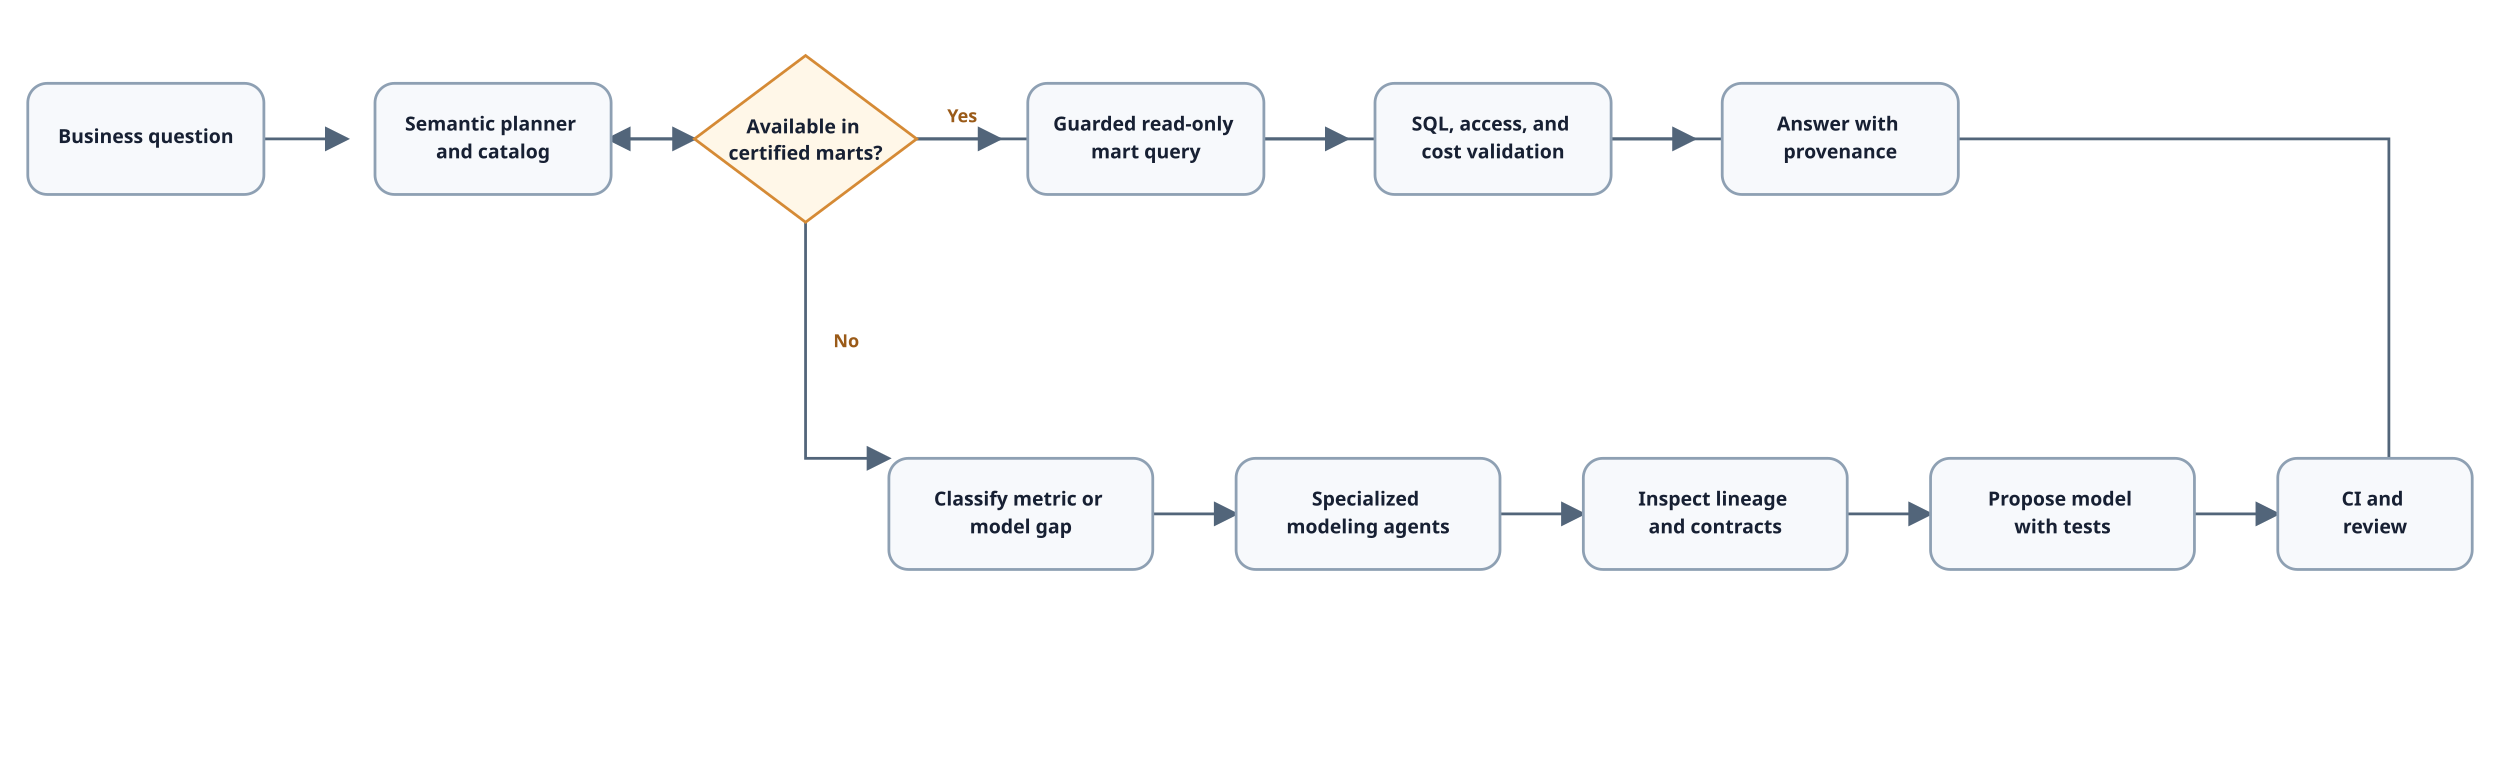
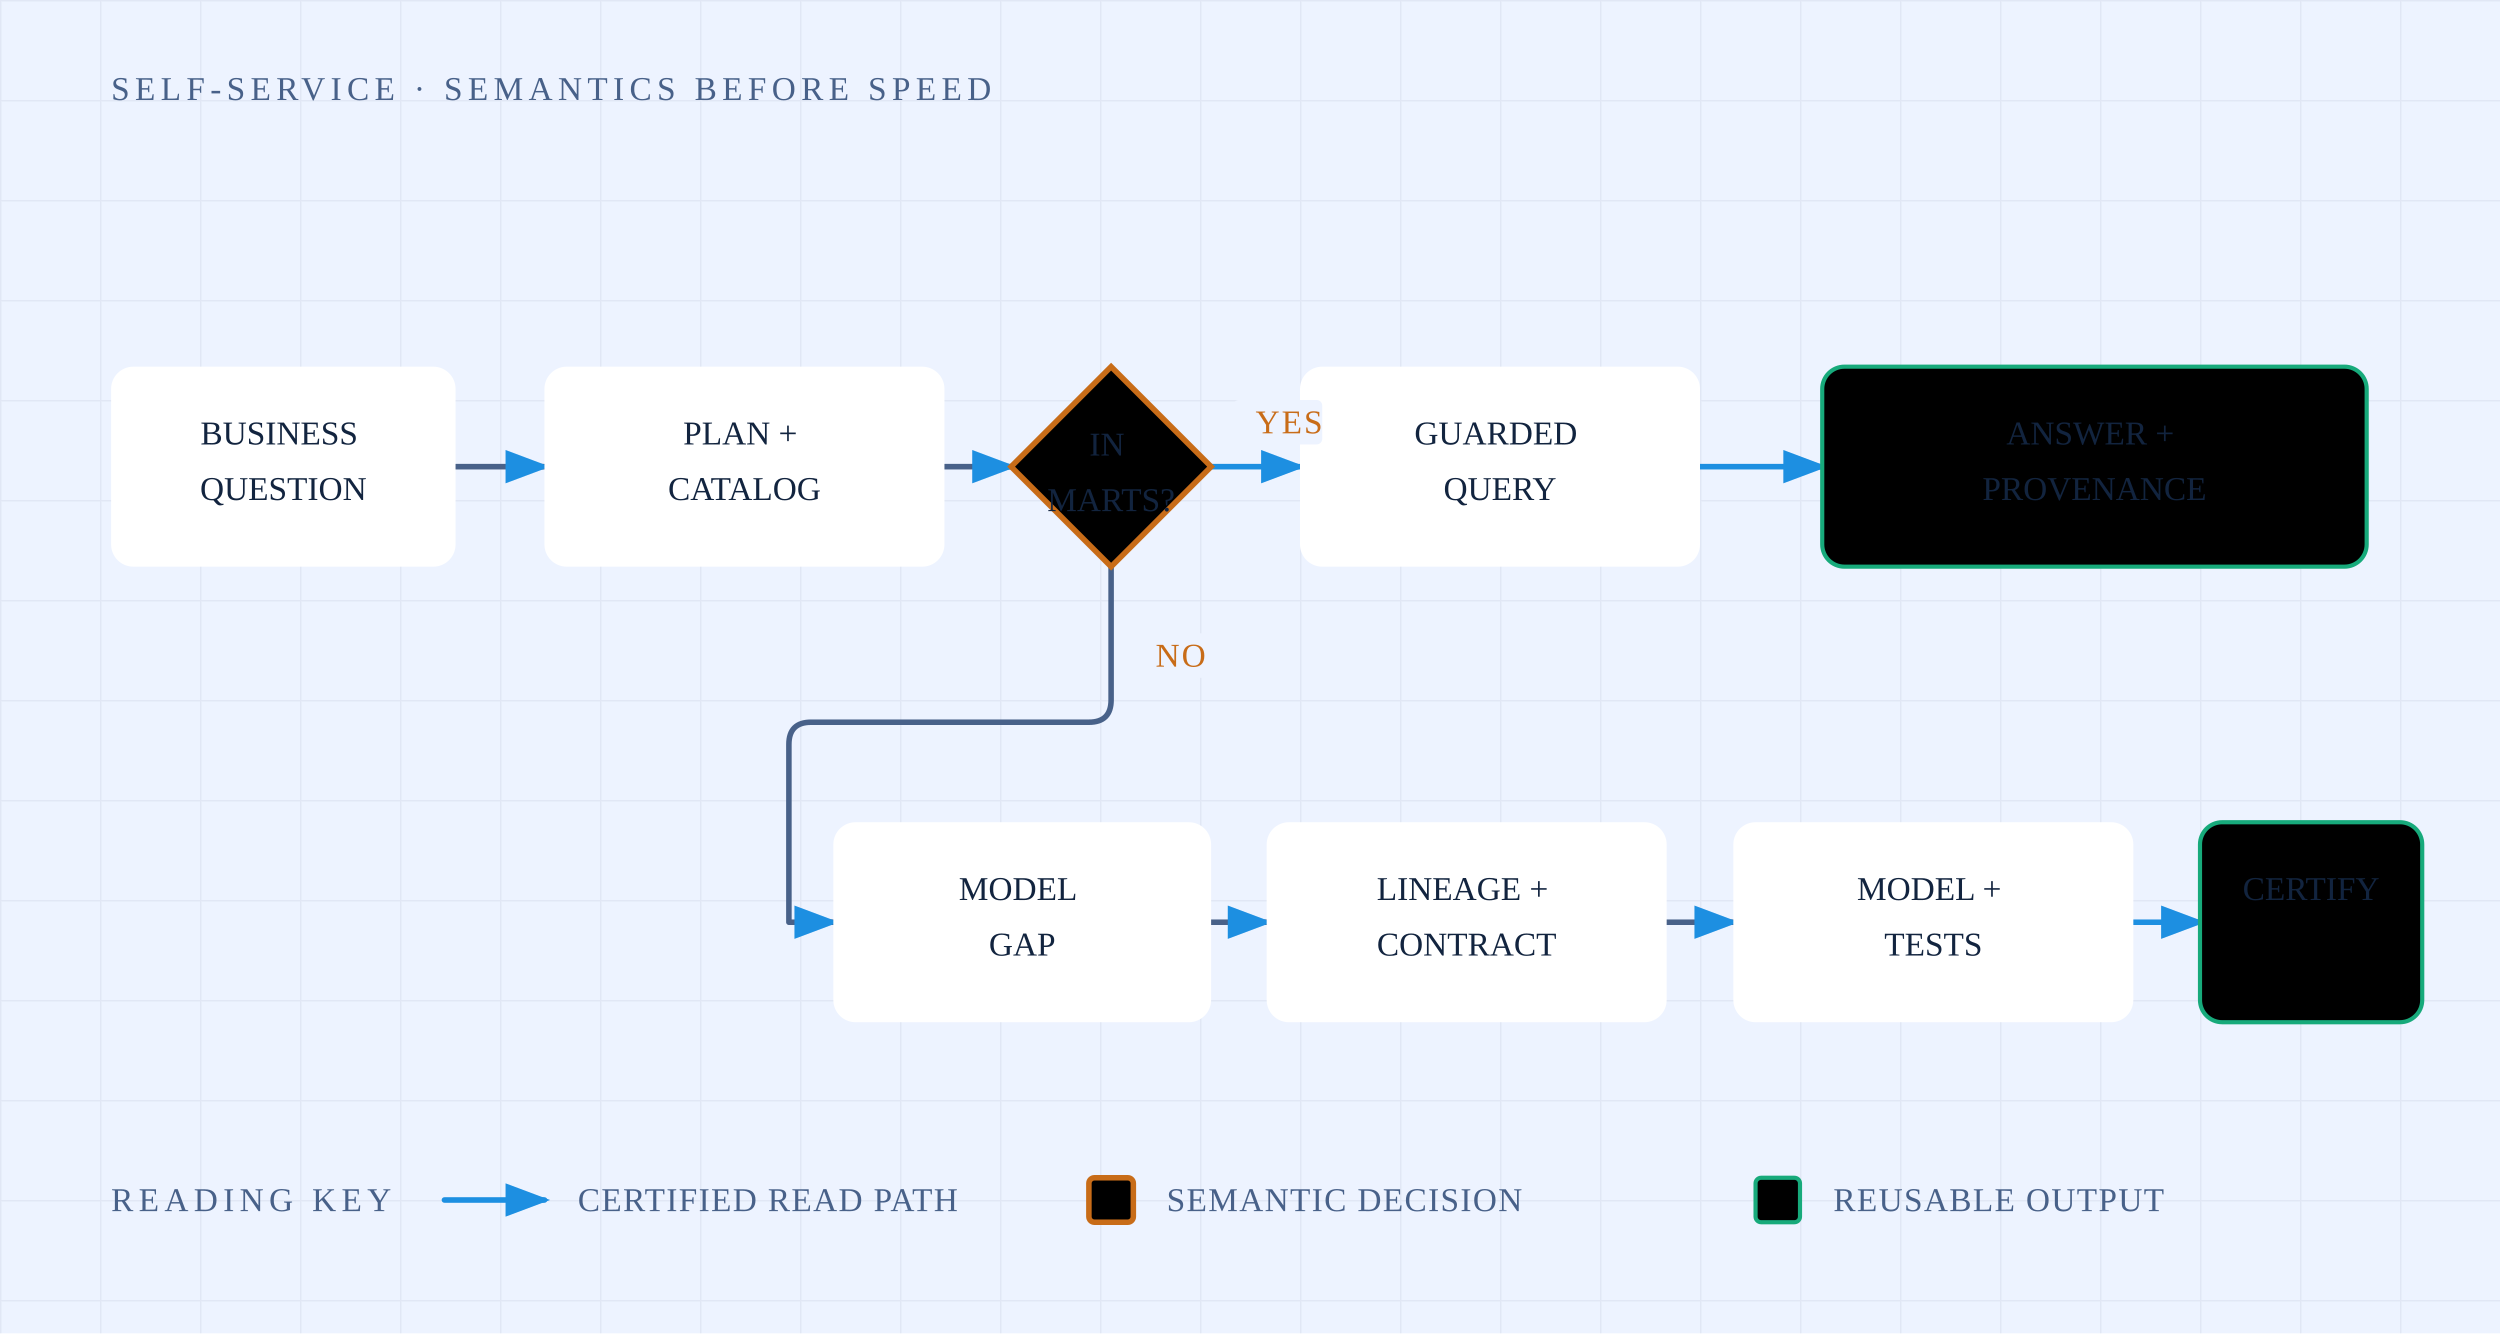
- <svg xmlns="http://www.w3.org/2000/svg" viewBox="0 0 1800 560" role="img" aria-labelledby="title desc">
+ <svg xmlns="http://www.w3.org/2000/svg" viewBox="0 0 900 480" role="img" aria-labelledby="self-service-analytics-en-title self-service-analytics-en-desc">
  <defs>
-     <marker id="arrow" markerWidth="9" markerHeight="9" refX="7" refY="4.5" orient="auto">
-       <path d="M0 0 9 4.5 0 9Z" fill="#52657a" />
+     <pattern id="self-service-analytics-en-grid" width="36" height="36" patternUnits="userSpaceOnUse">
+       <path d="M36 0H0V36" class="inline-grid-line" />
+     </pattern>
+     <marker id="self-service-analytics-en-arrow" markerWidth="8" markerHeight="6" refX="7" refY="3" orient="auto">
+       <path d="M0 0L8 3L0 6Z" class="inline-arrow" />
    </marker>
-     <style>.node{fill:#f7f9fc;stroke:#8ea0b3;stroke-width:2}.decision{fill:#fff7e8;stroke:#d58a35;stroke-width:2}.text{fill:#172033;font:600 14px system-ui,sans-serif;text-anchor:middle}.edge{fill:none;stroke:#52657a;stroke-width:2;marker-end:url(#arrow)}.branch{fill:#9a5a18;font:600 13px system-ui,sans-serif}</style>
+     <marker id="self-service-analytics-en-arrow-hot" markerWidth="8" markerHeight="6" refX="7" refY="3" orient="auto">
+       <path d="M0 0L8 3L0 6Z" class="inline-arrow-hot" />
+     </marker>
+     <marker id="self-service-analytics-en-arrow-link" markerWidth="8" markerHeight="6" refX="7" refY="3" orient="auto">
+       <path d="M0 0L8 3L0 6Z" class="inline-arrow-link" />
+     </marker>
+     <style>
+       .inline-paper { fill: var(--visual-surface, #edf3ff); }
+       .inline-grid-line { fill: none; stroke: var(--visual-grid, rgba(18,36,63,.08)); stroke-width: 1; }
+       .inline-node { fill: var(--visual-surface-strong, #fff); stroke: color-mix(in srgb, var(--visual-ink, #12243f) 32%, transparent); stroke-width: 1.5; }
+       .inline-node-hot { fill: color-mix(in srgb, var(--visual-hot, #c86c18) 14%, var(--visual-surface-strong, #fff)); stroke: var(--visual-hot, #c86c18); stroke-width: 2; }
+       .inline-node-success { fill: color-mix(in srgb, var(--visual-line-secondary, #17aa7b) 12%, var(--visual-surface-strong, #fff)); stroke: var(--visual-line-secondary, #17aa7b); stroke-width: 1.5; }
+       .inline-route { fill: none; stroke: var(--visual-line, #1d8fe1); stroke-width: 2; stroke-linecap: round; stroke-linejoin: round; marker-end: url(#self-service-analytics-en-arrow); }
+       .inline-route-muted { stroke: var(--visual-muted, #486189); }
+       .inline-route-hot { stroke: var(--visual-hot, #c86c18); marker-end: url(#self-service-analytics-en-arrow-hot); }
+       .inline-arrow { fill: var(--visual-line, #1d8fe1); }
+       .inline-arrow-hot { fill: var(--visual-hot, #c86c18); }
+       .inline-arrow-link { fill: var(--visual-line-secondary, #17aa7b); }
+       .inline-name { fill: var(--visual-ink, #12243f); font: 600 16px var(--font-display, 'Space Grotesk', sans-serif); text-anchor: middle; }
+       .inline-eyebrow { fill: var(--visual-muted, #486189); font: 500 8px var(--font-mono, 'IBM Plex Mono', monospace); letter-spacing: .16em; }
+       .inline-branch { fill: var(--visual-hot, #c86c18); font: 600 12px var(--font-mono, 'IBM Plex Mono', monospace); letter-spacing: .06em; }
+       .inline-mask { fill: var(--visual-surface, #edf3ff); }
+       .inline-rule { stroke: color-mix(in srgb, var(--visual-ink, #12243f) 18%, transparent); stroke-width: 1; }
+       .inline-legend { fill: var(--visual-muted, #486189); font: 400 8px var(--font-mono, 'IBM Plex Mono', monospace); letter-spacing: .04em; }
+     </style>
  </defs>
-   <path class="edge" d="M190 100H248" />
-   <path class="edge" d="M440 100H498" />
-   <path class="edge" d="M660 100H718" />
-   <path class="edge" d="M910 100H968" />
-   <path class="edge" d="M1160 100H1218" />
-   <path class="edge" d="M580 160V330H638" />
-   <path class="edge" d="M830 370H888" />
-   <path class="edge" d="M1080 370H1138" />
-   <path class="edge" d="M1330 370H1388" />
-   <path class="edge" d="M1580 370H1638" />
-   <path class="edge" d="M1720 330V100H440" />
-   <text class="branch" x="682" y="88">Yes</text>
-   <text class="branch" x="600" y="250">No</text>
-   <rect class="node" x="20" y="60" width="170" height="80" rx="14" />
-   <rect class="node" x="270" y="60" width="170" height="80" rx="14" />
-   <polygon class="decision" points="580,40 660,100 580,160 500,100" />
-   <rect class="node" x="740" y="60" width="170" height="80" rx="14" />
-   <rect class="node" x="990" y="60" width="170" height="80" rx="14" />
-   <rect class="node" x="1240" y="60" width="170" height="80" rx="14" />
-   <rect class="node" x="640" y="330" width="190" height="80" rx="14" />
-   <rect class="node" x="890" y="330" width="190" height="80" rx="14" />
-   <rect class="node" x="1140" y="330" width="190" height="80" rx="14" />
-   <rect class="node" x="1390" y="330" width="190" height="80" rx="14" />
-   <rect class="node" x="1640" y="330" width="140" height="80" rx="14" />
-   <g class="text">
-     <text x="105" y="103">Business question</text>
-     <text x="355" y="94">
-       <tspan x="355">Semantic planner</tspan>
-       <tspan x="355" dy="20">and catalog</tspan>
-     </text>
-     <text x="580" y="96">
-       <tspan x="580">Available in</tspan>
-       <tspan x="580" dy="19">certified marts?</tspan>
-     </text>
-     <text x="825" y="94">
-       <tspan x="825">Guarded read-only</tspan>
-       <tspan x="825" dy="20">mart query</tspan>
-     </text>
-     <text x="1075" y="94">
-       <tspan x="1075">SQL, access, and</tspan>
-       <tspan x="1075" dy="20">cost validation</tspan>
-     </text>
-     <text x="1325" y="94">
-       <tspan x="1325">Answer with</tspan>
-       <tspan x="1325" dy="20">provenance</tspan>
-     </text>
-     <text x="735" y="364">
-       <tspan x="735">Classify metric or</tspan>
-       <tspan x="735" dy="20">model gap</tspan>
-     </text>
-     <text x="985" y="364">
-       <tspan x="985">Specialized</tspan>
-       <tspan x="985" dy="20">modeling agents</tspan>
-     </text>
-     <text x="1235" y="364">
-       <tspan x="1235">Inspect lineage</tspan>
-       <tspan x="1235" dy="20">and contracts</tspan>
-     </text>
-     <text x="1485" y="364">
-       <tspan x="1485">Propose model</tspan>
-       <tspan x="1485" dy="20">with tests</tspan>
-     </text>
-     <text x="1710" y="364">
-       <tspan x="1710">CI and</tspan>
-       <tspan x="1710" dy="20">review</tspan>
-     </text>
-   </g>
+   <rect width="900" height="480" class="inline-paper" />
+   <rect width="900" height="480" fill="url(#self-service-analytics-en-grid)" opacity=".7" />
+   <text x="40" y="36" class="inline-eyebrow">SELF-SERVICE · SEMANTICS BEFORE SPEED</text>
+   <path d="M164 168H196" class="inline-route inline-route-muted" />
+   <path d="M340 168H364" class="inline-route inline-route-muted" />
+   <path d="M436 168H468" class="inline-route" />
+   <path d="M612 168H656" class="inline-route" />
+   <path d="M400 204V252Q400 260 392 260H292Q284 260 284 268V332H300" class="inline-route inline-route-muted" />
+   <path d="M436 332H456" class="inline-route inline-route-muted" />
+   <path d="M600 332H624" class="inline-route inline-route-muted" />
+   <path d="M768 332H792" class="inline-route" />
+   <rect x="40" y="132" width="124" height="72" rx="8" class="inline-node" />
+   <rect x="196" y="132" width="144" height="72" rx="8" class="inline-node" />
+   <polygon points="400,132 436,168 400,204 364,168" class="inline-node-hot" />
+   <rect x="468" y="132" width="144" height="72" rx="8" class="inline-node" />
+   <rect x="656" y="132" width="196" height="72" rx="8" class="inline-node-success" />
+   <rect x="300" y="296" width="136" height="72" rx="8" class="inline-node" />
+   <rect x="456" y="296" width="144" height="72" rx="8" class="inline-node" />
+   <rect x="624" y="296" width="144" height="72" rx="8" class="inline-node" />
+   <rect x="792" y="296" width="80" height="72" rx="8" class="inline-node-success" />
+   <text x="102" y="160" class="inline-name">
+     <tspan x="102">BUSINESS</tspan>
+     <tspan x="102" dy="20">QUESTION</tspan>
+   </text>
+   <text x="268" y="160" class="inline-name">
+     <tspan x="268">PLAN +</tspan>
+     <tspan x="268" dy="20">CATALOG</tspan>
+   </text>
+   <text x="400" y="164" class="inline-name">
+     <tspan x="400">IN</tspan>
+     <tspan x="400" dy="20">MARTS?</tspan>
+   </text>
+   <text x="540" y="160" class="inline-name">
+     <tspan x="540">GUARDED</tspan>
+     <tspan x="540" dy="20">QUERY</tspan>
+   </text>
+   <text x="754" y="160" class="inline-name">
+     <tspan x="754">ANSWER +</tspan>
+     <tspan x="754" dy="20">PROVENANCE</tspan>
+   </text>
+   <text x="368" y="324" class="inline-name">
+     <tspan x="368">MODEL</tspan>
+     <tspan x="368" dy="20">GAP</tspan>
+   </text>
+   <text x="528" y="324" class="inline-name">
+     <tspan x="528">LINEAGE +</tspan>
+     <tspan x="528" dy="20">CONTRACT</tspan>
+   </text>
+   <text x="696" y="324" class="inline-name">
+     <tspan x="696">MODEL +</tspan>
+     <tspan x="696" dy="20">TESTS</tspan>
+   </text>
+   <text x="832" y="324" class="inline-name">
+     <tspan x="832">CERTIFY</tspan>
+   </text>
+   <rect x="444" y="144" width="32" height="16" rx="2" class="inline-mask" />
+   <text x="452" y="156" class="inline-branch">YES</text>
+   <rect x="408" y="228" width="28" height="16" rx="2" class="inline-mask" />
+   <text x="416" y="240" class="inline-branch">NO</text>
+   <line x1="40" y1="408" x2="860" y2="408" class="inline-rule" />
+   <text x="40" y="436" class="inline-eyebrow">READING KEY</text>
+   <line x1="160" y1="432" x2="196" y2="432" class="inline-route" />
+   <text x="208" y="436" class="inline-legend">CERTIFIED READ PATH</text>
+   <rect x="392" y="424" width="16" height="16" rx="2" class="inline-node-hot" />
+   <text x="420" y="436" class="inline-legend">SEMANTIC DECISION</text>
+   <rect x="632" y="424" width="16" height="16" rx="2" class="inline-node-success" />
+   <text x="660" y="436" class="inline-legend">REUSABLE OUTPUT</text>
</svg>
